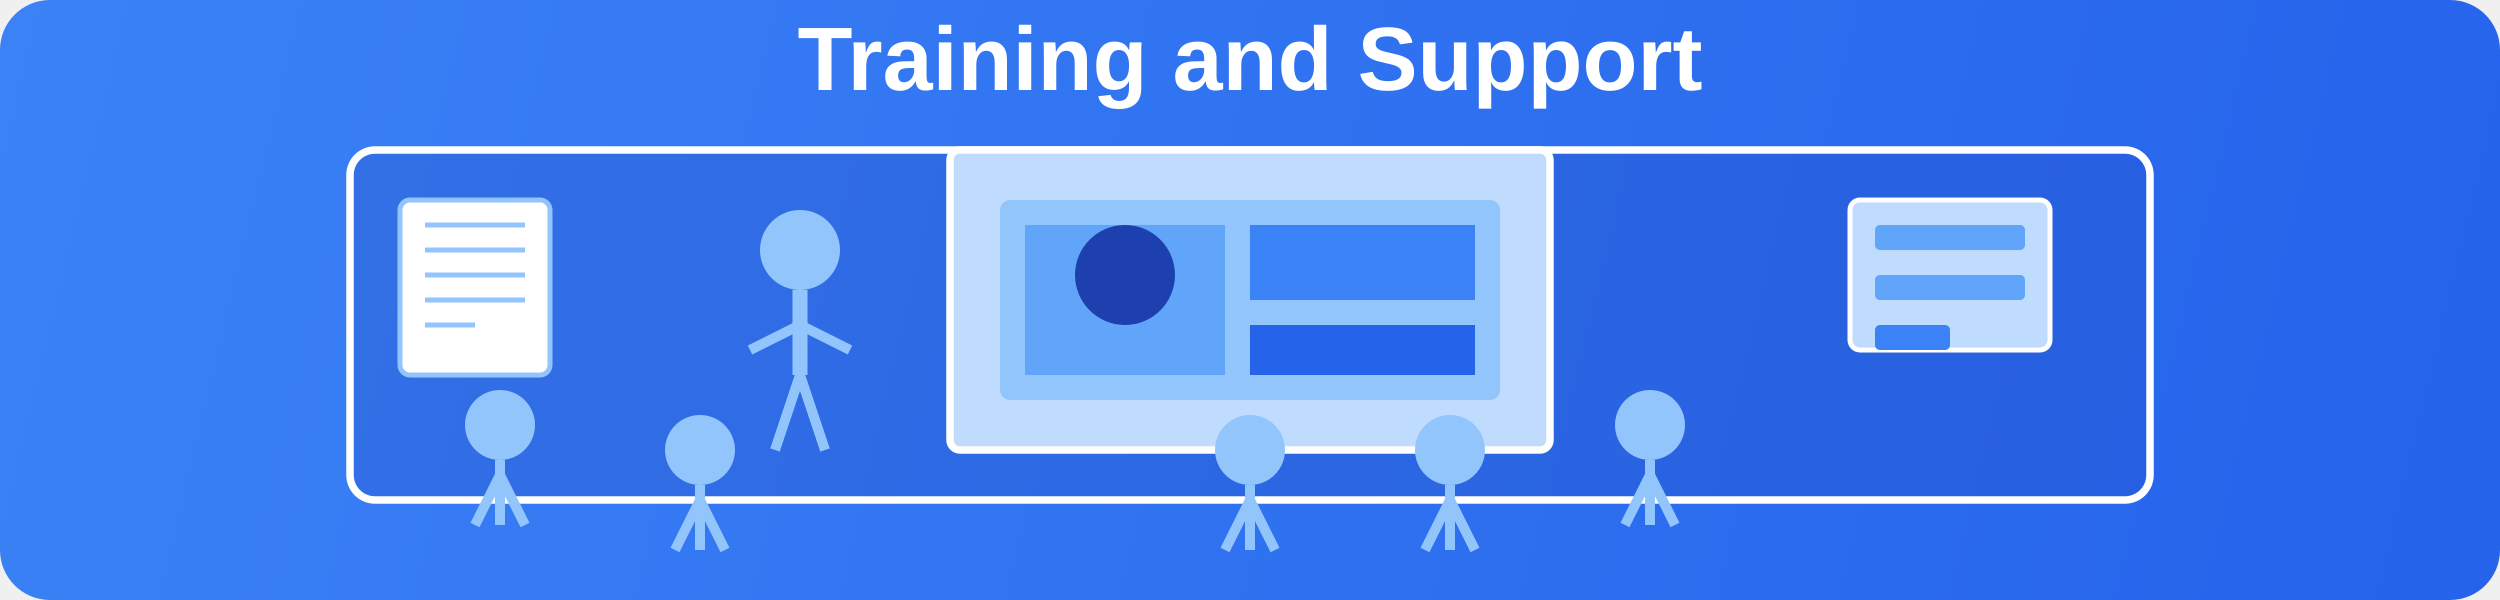
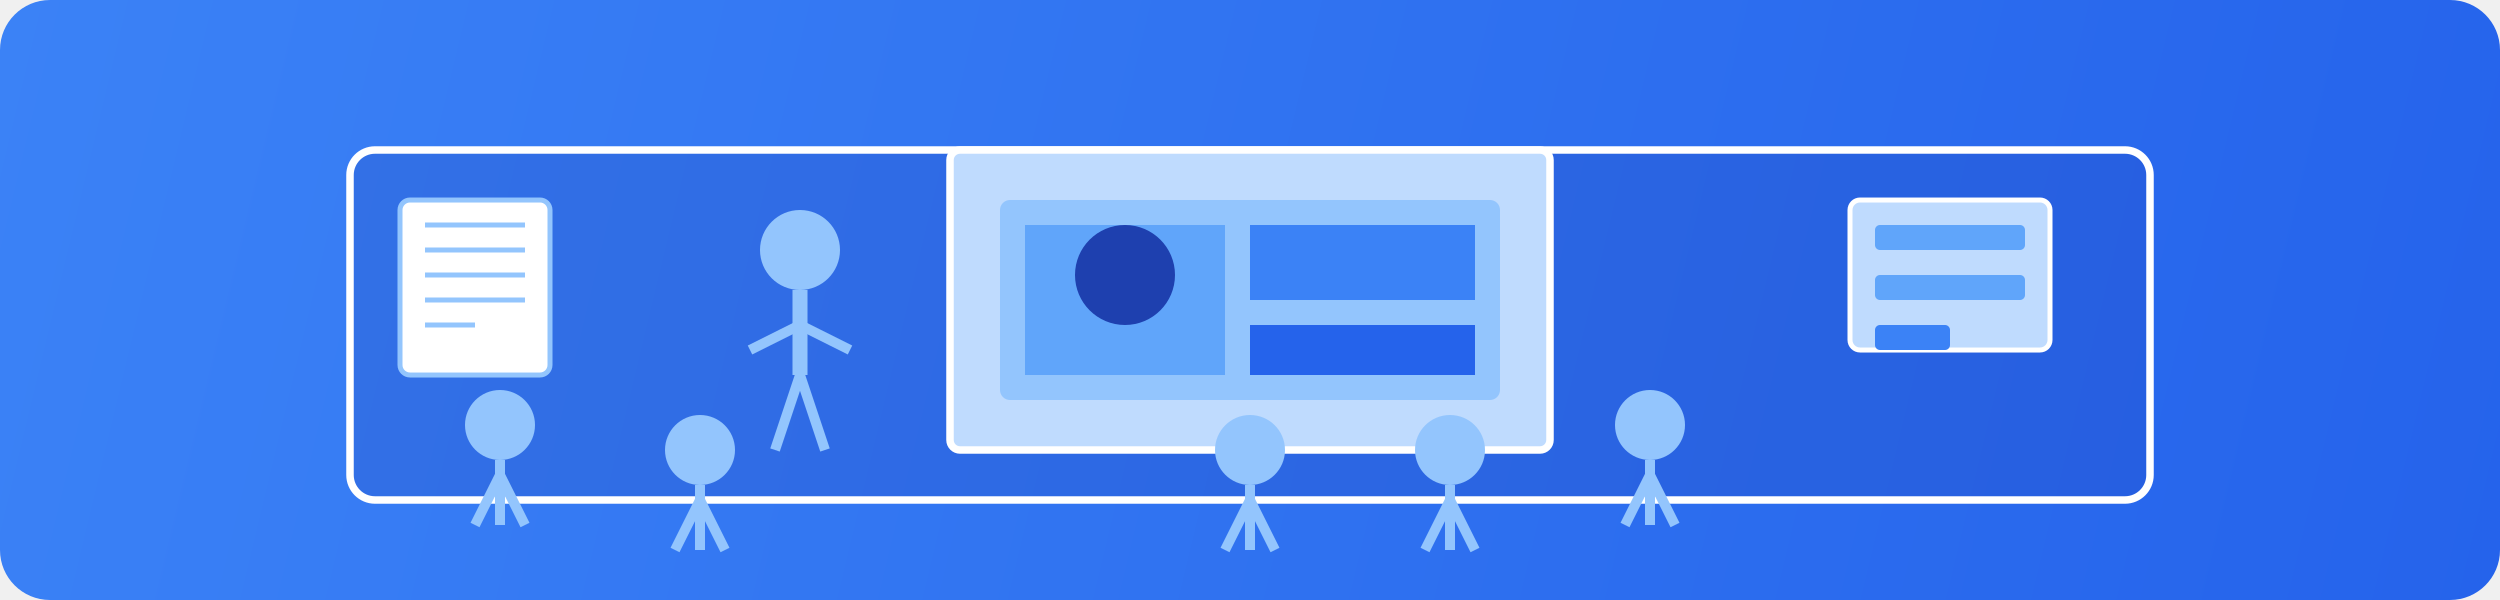
<svg xmlns="http://www.w3.org/2000/svg" width="500" height="120" viewBox="0 0 500 120" fill="none">
  <rect width="500" height="120" rx="10" fill="url(#paint0_linear)" />
  <rect x="70" y="30" width="360" height="70" rx="5" fill="#1E40AF" fill-opacity="0.2" stroke="white" stroke-width="1.5" />
  <rect x="190" y="30" width="120" height="60" rx="2" fill="#BFDBFE" stroke="white" stroke-width="1.5" />
  <rect x="200" y="40" width="100" height="40" rx="2" fill="#93C5FD" />
  <rect x="205" y="45" width="40" height="30" fill="#60A5FA" />
  <rect x="250" y="45" width="45" height="15" fill="#3B82F6" />
  <rect x="250" y="65" width="45" height="10" fill="#2563EB" />
  <circle cx="225" cy="55" r="10" fill="#1E40AF" />
  <circle cx="160" cy="50" r="8" fill="#93C5FD" />
  <line x1="160" y1="58" x2="160" y2="75" stroke="#93C5FD" stroke-width="3" />
  <line x1="160" y1="65" x2="150" y2="70" stroke="#93C5FD" stroke-width="2" />
  <line x1="160" y1="65" x2="170" y2="70" stroke="#93C5FD" stroke-width="2" />
  <line x1="160" y1="75" x2="155" y2="90" stroke="#93C5FD" stroke-width="2" />
  <line x1="160" y1="75" x2="165" y2="90" stroke="#93C5FD" stroke-width="2" />
  <circle cx="100" cy="85" r="7" fill="#93C5FD" />
  <line x1="100" y1="92" x2="100" y2="105" stroke="#93C5FD" stroke-width="2" />
  <line x1="100" y1="95" x2="95" y2="105" stroke="#93C5FD" stroke-width="2" />
  <line x1="100" y1="95" x2="105" y2="105" stroke="#93C5FD" stroke-width="2" />
  <circle cx="140" cy="90" r="7" fill="#93C5FD" />
  <line x1="140" y1="97" x2="140" y2="110" stroke="#93C5FD" stroke-width="2" />
  <line x1="140" y1="100" x2="135" y2="110" stroke="#93C5FD" stroke-width="2" />
  <line x1="140" y1="100" x2="145" y2="110" stroke="#93C5FD" stroke-width="2" />
  <circle cx="250" cy="90" r="7" fill="#93C5FD" />
  <line x1="250" y1="97" x2="250" y2="110" stroke="#93C5FD" stroke-width="2" />
  <line x1="250" y1="100" x2="245" y2="110" stroke="#93C5FD" stroke-width="2" />
  <line x1="250" y1="100" x2="255" y2="110" stroke="#93C5FD" stroke-width="2" />
  <circle cx="290" cy="90" r="7" fill="#93C5FD" />
  <line x1="290" y1="97" x2="290" y2="110" stroke="#93C5FD" stroke-width="2" />
  <line x1="290" y1="100" x2="285" y2="110" stroke="#93C5FD" stroke-width="2" />
  <line x1="290" y1="100" x2="295" y2="110" stroke="#93C5FD" stroke-width="2" />
  <circle cx="330" cy="85" r="7" fill="#93C5FD" />
  <line x1="330" y1="92" x2="330" y2="105" stroke="#93C5FD" stroke-width="2" />
  <line x1="330" y1="95" x2="325" y2="105" stroke="#93C5FD" stroke-width="2" />
  <line x1="330" y1="95" x2="335" y2="105" stroke="#93C5FD" stroke-width="2" />
  <rect x="370" y="40" width="40" height="30" rx="2" fill="#BFDBFE" stroke="white" stroke-width="1" />
  <rect x="375" y="45" width="30" height="5" rx="1" fill="#60A5FA" />
  <rect x="375" y="55" width="30" height="5" rx="1" fill="#60A5FA" />
  <rect x="375" y="65" width="15" height="5" rx="1" fill="#3B82F6" />
  <rect x="80" y="40" width="30" height="35" rx="2" fill="white" stroke="#93C5FD" stroke-width="1" />
  <line x1="85" y1="45" x2="105" y2="45" stroke="#93C5FD" stroke-width="1" />
  <line x1="85" y1="50" x2="105" y2="50" stroke="#93C5FD" stroke-width="1" />
  <line x1="85" y1="55" x2="105" y2="55" stroke="#93C5FD" stroke-width="1" />
  <line x1="85" y1="60" x2="105" y2="60" stroke="#93C5FD" stroke-width="1" />
  <line x1="85" y1="65" x2="95" y2="65" stroke="#93C5FD" stroke-width="1" />
-   <text x="50%" y="18" font-family="Arial, sans-serif" font-size="18" font-weight="bold" text-anchor="middle" fill="white">Training and Support</text>
  <defs>
    <linearGradient id="paint0_linear" x1="0" y1="0" x2="500" y2="120" gradientUnits="userSpaceOnUse">
      <stop stop-color="#3B82F6" />
      <stop offset="1" stop-color="#2563EB" />
    </linearGradient>
  </defs>
</svg>
